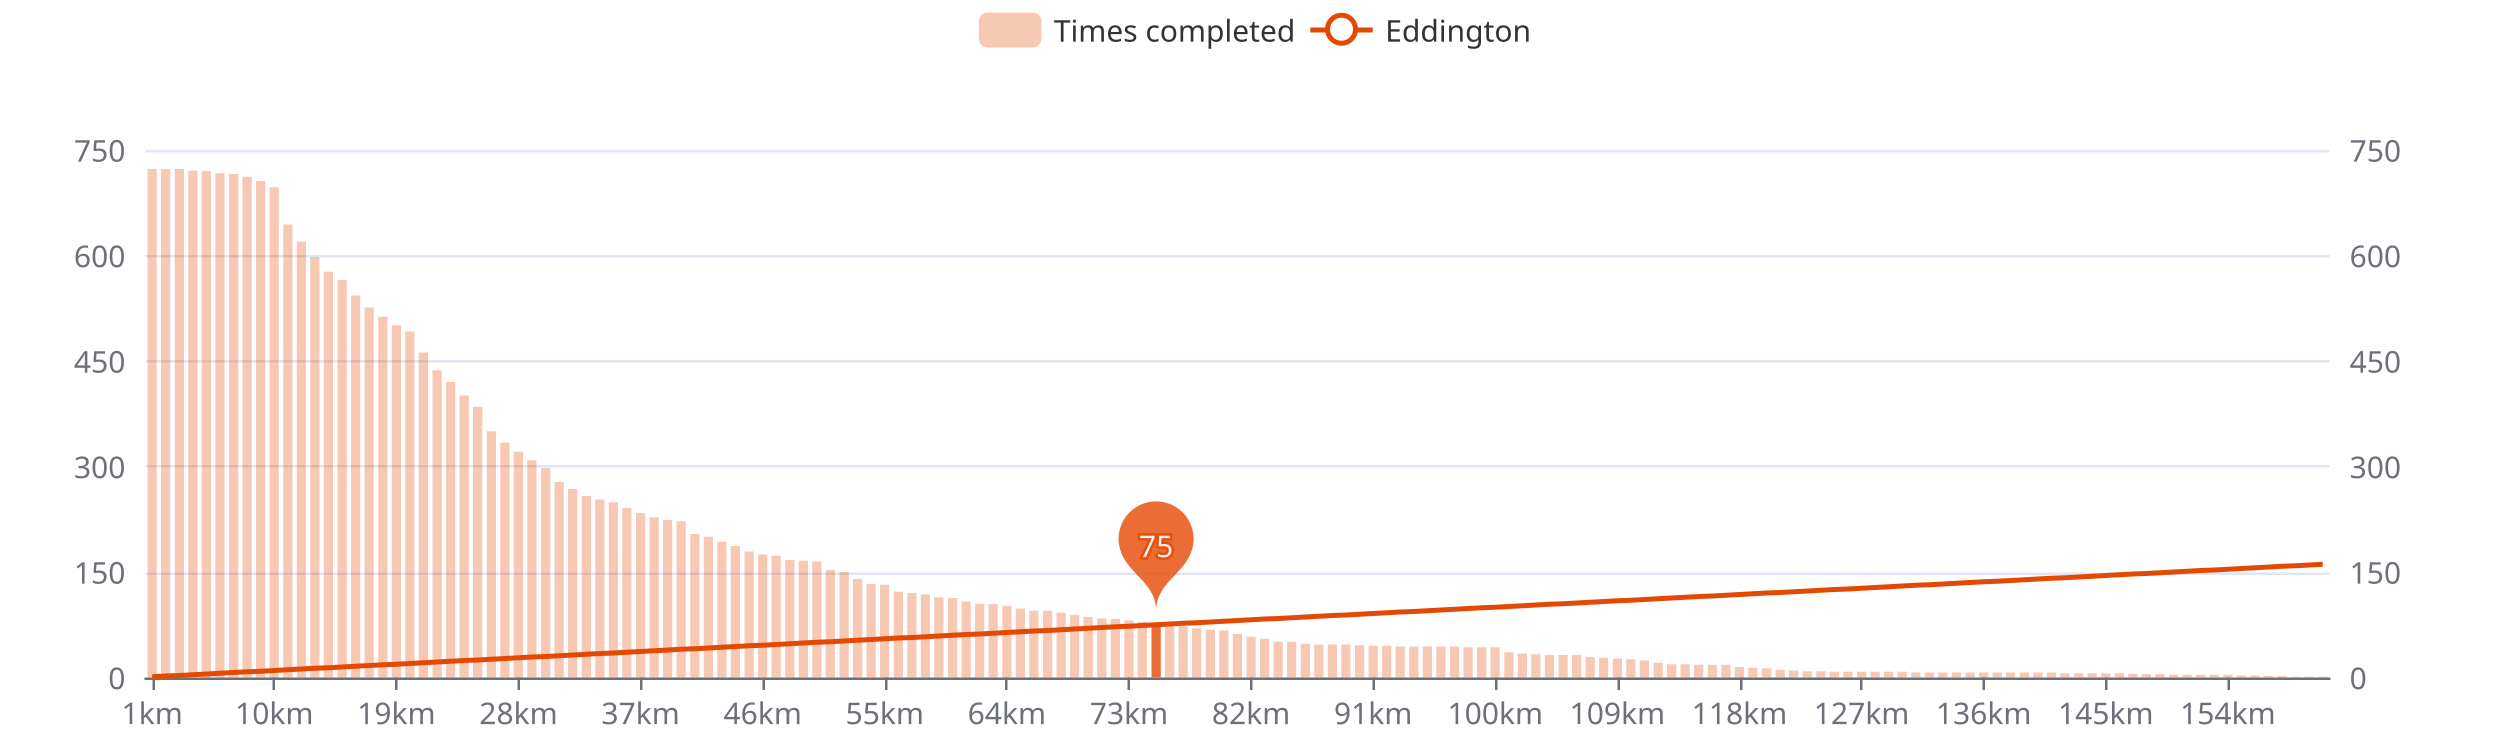
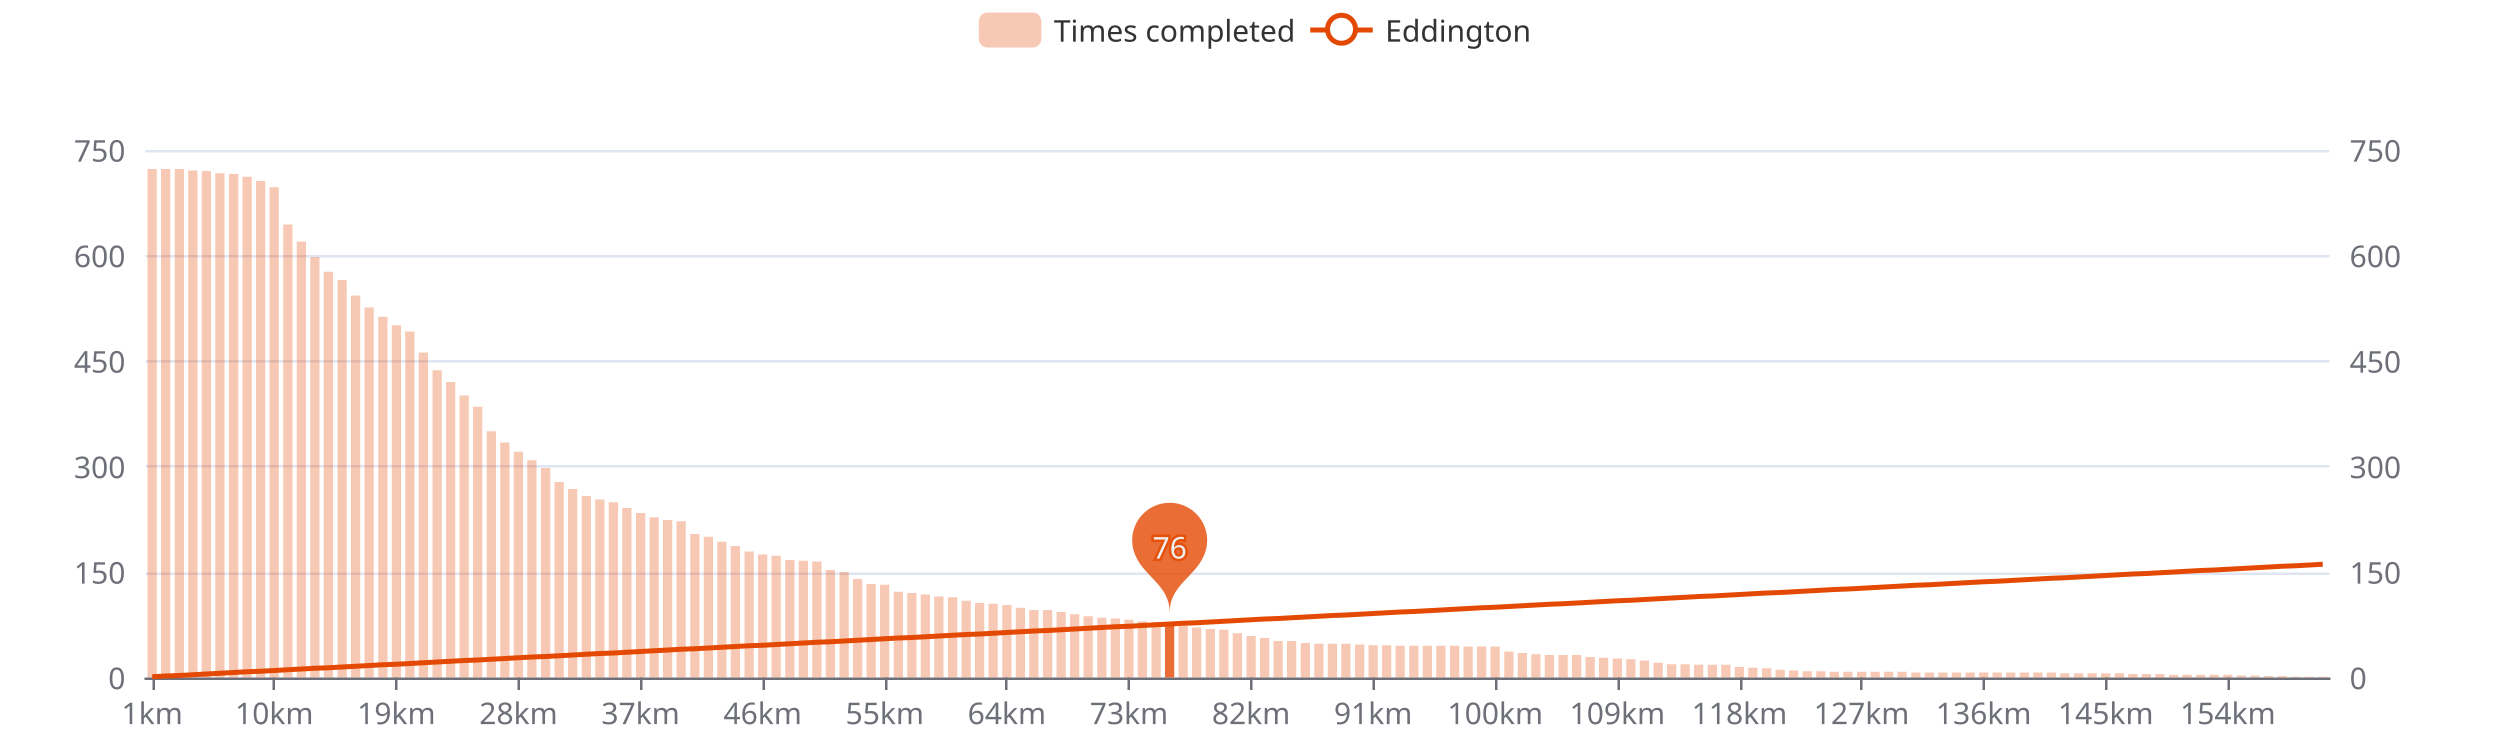
<svg xmlns="http://www.w3.org/2000/svg" width="1000" height="300" version="1.1" baseProfile="full" viewBox="0 0 1000 300">
  <rect width="1000" height="300" x="0" y="0" id="0" fill="#ffffff" />
  <path d="M58.2 271.5L931.8 271.5" fill="none" stroke="#E0E6F1" />
  <path d="M58.2 229.5L931.8 229.5" fill="none" stroke="#E0E6F1" />
  <path d="M58.2 186.5L931.8 186.5" fill="none" stroke="#E0E6F1" />
  <path d="M58.2 144.5L931.8 144.5" fill="none" stroke="#E0E6F1" />
  <path d="M58.2 102.5L931.8 102.5" fill="none" stroke="#E0E6F1" />
  <path d="M58.2 60.5L931.8 60.5" fill="none" stroke="#E0E6F1" />
  <path d="M58.2 271.5L931.8 271.5" fill="none" stroke="#6E7079" stroke-linecap="round" />
  <path d="M61.5 271L61.5 276" fill="none" stroke="#6E7079" />
  <path d="M109.5 271L109.5 276" fill="none" stroke="#6E7079" />
  <path d="M158.5 271L158.5 276" fill="none" stroke="#6E7079" />
  <path d="M207.5 271L207.5 276" fill="none" stroke="#6E7079" />
  <path d="M256.5 271L256.5 276" fill="none" stroke="#6E7079" />
  <path d="M305.5 271L305.5 276" fill="none" stroke="#6E7079" />
  <path d="M354.5 271L354.5 276" fill="none" stroke="#6E7079" />
  <path d="M402.5 271L402.5 276" fill="none" stroke="#6E7079" />
  <path d="M451.5 271L451.5 276" fill="none" stroke="#6E7079" />
  <path d="M500.5 271L500.5 276" fill="none" stroke="#6E7079" />
  <path d="M549.5 271L549.5 276" fill="none" stroke="#6E7079" />
  <path d="M598.5 271L598.5 276" fill="none" stroke="#6E7079" />
  <path d="M647.5 271L647.5 276" fill="none" stroke="#6E7079" />
  <path d="M696.5 271L696.5 276" fill="none" stroke="#6E7079" />
  <path d="M744.5 271L744.5 276" fill="none" stroke="#6E7079" />
  <path d="M793.5 271L793.5 276" fill="none" stroke="#6E7079" />
  <path d="M842.5 271L842.5 276" fill="none" stroke="#6E7079" />
  <path d="M891.5 271L891.5 276" fill="none" stroke="#6E7079" />
  <text dominant-baseline="central" text-anchor="end" style="font-size:12px;font-family:sans-serif;" transform="translate(50.16 271)" fill="#6E7079">0</text>
  <text dominant-baseline="central" text-anchor="end" style="font-size:12px;font-family:sans-serif;" transform="translate(50.16 228.8)" fill="#6E7079">150</text>
  <text dominant-baseline="central" text-anchor="end" style="font-size:12px;font-family:sans-serif;" transform="translate(50.16 186.6)" fill="#6E7079">300</text>
  <text dominant-baseline="central" text-anchor="end" style="font-size:12px;font-family:sans-serif;" transform="translate(50.16 144.4)" fill="#6E7079">450</text>
  <text dominant-baseline="central" text-anchor="end" style="font-size:12px;font-family:sans-serif;" transform="translate(50.16 102.2)" fill="#6E7079">600</text>
  <text dominant-baseline="central" text-anchor="end" style="font-size:12px;font-family:sans-serif;" transform="translate(50.16 60)" fill="#6E7079">750</text>
  <text dominant-baseline="central" text-anchor="start" style="font-size:12px;font-family:sans-serif;" transform="translate(939.84 271)" fill="#6E7079">0</text>
  <text dominant-baseline="central" text-anchor="start" style="font-size:12px;font-family:sans-serif;" transform="translate(939.84 228.8)" fill="#6E7079">150</text>
  <text dominant-baseline="central" text-anchor="start" style="font-size:12px;font-family:sans-serif;" transform="translate(939.84 186.6)" fill="#6E7079">300</text>
  <text dominant-baseline="central" text-anchor="start" style="font-size:12px;font-family:sans-serif;" transform="translate(939.84 144.4)" fill="#6E7079">450</text>
  <text dominant-baseline="central" text-anchor="start" style="font-size:12px;font-family:sans-serif;" transform="translate(939.84 102.2)" fill="#6E7079">600</text>
  <text dominant-baseline="central" text-anchor="start" style="font-size:12px;font-family:sans-serif;" transform="translate(939.84 60)" fill="#6E7079">750</text>
  <text dominant-baseline="central" text-anchor="middle" style="font-size:12px;font-family:sans-serif;" y="6" transform="translate(60.8733 279)" fill="#6E7079">1km</text>
  <text dominant-baseline="central" text-anchor="middle" style="font-size:12px;font-family:sans-serif;" y="6" transform="translate(109.7125 279)" fill="#6E7079">10km</text>
  <text dominant-baseline="central" text-anchor="middle" style="font-size:12px;font-family:sans-serif;" y="6" transform="translate(158.5518 279)" fill="#6E7079">19km</text>
  <text dominant-baseline="central" text-anchor="middle" style="font-size:12px;font-family:sans-serif;" y="6" transform="translate(207.3911 279)" fill="#6E7079">28km</text>
  <text dominant-baseline="central" text-anchor="middle" style="font-size:12px;font-family:sans-serif;" y="6" transform="translate(256.2303 279)" fill="#6E7079">37km</text>
  <text dominant-baseline="central" text-anchor="middle" style="font-size:12px;font-family:sans-serif;" y="6" transform="translate(305.0696 279)" fill="#6E7079">46km</text>
  <text dominant-baseline="central" text-anchor="middle" style="font-size:12px;font-family:sans-serif;" y="6" transform="translate(353.9088 279)" fill="#6E7079">55km</text>
  <text dominant-baseline="central" text-anchor="middle" style="font-size:12px;font-family:sans-serif;" y="6" transform="translate(402.7481 279)" fill="#6E7079">64km</text>
  <text dominant-baseline="central" text-anchor="middle" style="font-size:12px;font-family:sans-serif;" y="6" transform="translate(451.5873 279)" fill="#6E7079">73km</text>
  <text dominant-baseline="central" text-anchor="middle" style="font-size:12px;font-family:sans-serif;" y="6" transform="translate(500.4266 279)" fill="#6E7079">82km</text>
  <text dominant-baseline="central" text-anchor="middle" style="font-size:12px;font-family:sans-serif;" y="6" transform="translate(549.2658 279)" fill="#6E7079">91km</text>
  <text dominant-baseline="central" text-anchor="middle" style="font-size:12px;font-family:sans-serif;" y="6" transform="translate(598.1051 279)" fill="#6E7079">100km</text>
  <text dominant-baseline="central" text-anchor="middle" style="font-size:12px;font-family:sans-serif;" y="6" transform="translate(646.9443 279)" fill="#6E7079">109km</text>
  <text dominant-baseline="central" text-anchor="middle" style="font-size:12px;font-family:sans-serif;" y="6" transform="translate(695.7836 279)" fill="#6E7079">118km</text>
  <text dominant-baseline="central" text-anchor="middle" style="font-size:12px;font-family:sans-serif;" y="6" transform="translate(744.6229 279)" fill="#6E7079">127km</text>
  <text dominant-baseline="central" text-anchor="middle" style="font-size:12px;font-family:sans-serif;" y="6" transform="translate(793.4621 279)" fill="#6E7079">136km</text>
  <text dominant-baseline="central" text-anchor="middle" style="font-size:12px;font-family:sans-serif;" y="6" transform="translate(842.3014 279)" fill="#6E7079">145km</text>
  <text dominant-baseline="central" text-anchor="middle" style="font-size:12px;font-family:sans-serif;" y="6" transform="translate(891.1406 279)" fill="#6E7079">154km</text>
  <path d="M59 271l3.7 0l0 -203.4l-3.7 0Z" fill="rgb(227,73,2)" fill-opacity="0.3" />
  <path d="M64.4 271l3.7 0l0 -203.4l-3.7 0Z" fill="rgb(227,73,2)" fill-opacity="0.3" />
  <path d="M69.9 271l3.7 0l0 -203.4l-3.7 0Z" fill="rgb(227,73,2)" fill-opacity="0.3" />
  <path d="M75.3 271l3.7 0l0 -202.8l-3.7 0Z" fill="rgb(227,73,2)" fill-opacity="0.3" />
  <path d="M80.7 271l3.7 0l0 -202.6l-3.7 0Z" fill="rgb(227,73,2)" fill-opacity="0.3" />
  <path d="M86.1 271l3.7 0l0 -201.7l-3.7 0Z" fill="rgb(227,73,2)" fill-opacity="0.3" />
  <path d="M91.6 271l3.7 0l0 -201.4l-3.7 0Z" fill="rgb(227,73,2)" fill-opacity="0.3" />
  <path d="M97 271l3.7 0l0 -200.3l-3.7 0Z" fill="rgb(227,73,2)" fill-opacity="0.3" />
  <path d="M102.4 271l3.7 0l0 -198.6l-3.7 0Z" fill="rgb(227,73,2)" fill-opacity="0.3" />
  <path d="M107.8 271l3.7 0l0 -196.1l-3.7 0Z" fill="rgb(227,73,2)" fill-opacity="0.3" />
  <path d="M113.3 271l3.7 0l0 -181.2l-3.7 0Z" fill="rgb(227,73,2)" fill-opacity="0.3" />
  <path d="M118.7 271l3.7 0l0 -174.4l-3.7 0Z" fill="rgb(227,73,2)" fill-opacity="0.3" />
  <path d="M124.1 271l3.7 0l0 -168.2l-3.7 0Z" fill="rgb(227,73,2)" fill-opacity="0.3" />
  <path d="M129.5 271l3.7 0l0 -162.3l-3.7 0Z" fill="rgb(227,73,2)" fill-opacity="0.3" />
  <path d="M135 271l3.7 0l0 -159l-3.7 0Z" fill="rgb(227,73,2)" fill-opacity="0.3" />
  <path d="M140.4 271l3.7 0l0 -152.8l-3.7 0Z" fill="rgb(227,73,2)" fill-opacity="0.3" />
  <path d="M145.8 271l3.7 0l0 -148l-3.7 0Z" fill="rgb(227,73,2)" fill-opacity="0.3" />
  <path d="M151.3 271l3.7 0l0 -144.3l-3.7 0Z" fill="rgb(227,73,2)" fill-opacity="0.3" />
  <path d="M156.7 271l3.7 0l0 -140.9l-3.7 0Z" fill="rgb(227,73,2)" fill-opacity="0.3" />
  <path d="M162.1 271l3.7 0l0 -138.4l-3.7 0Z" fill="rgb(227,73,2)" fill-opacity="0.3" />
  <path d="M167.5 271l3.7 0l0 -130l-3.7 0Z" fill="rgb(227,73,2)" fill-opacity="0.3" />
  <path d="M173 271l3.7 0l0 -122.9l-3.7 0Z" fill="rgb(227,73,2)" fill-opacity="0.3" />
  <path d="M178.4 271l3.7 0l0 -118.2l-3.7 0Z" fill="rgb(227,73,2)" fill-opacity="0.3" />
  <path d="M183.8 271l3.7 0l0 -112.8l-3.7 0Z" fill="rgb(227,73,2)" fill-opacity="0.3" />
  <path d="M189.2 271l3.7 0l0 -108.3l-3.7 0Z" fill="rgb(227,73,2)" fill-opacity="0.3" />
  <path d="M194.7 271l3.7 0l0 -98.5l-3.7 0Z" fill="rgb(227,73,2)" fill-opacity="0.3" />
  <path d="M200.1 271l3.7 0l0 -94l-3.7 0Z" fill="rgb(227,73,2)" fill-opacity="0.3" />
  <path d="M205.5 271l3.7 0l0 -90.3l-3.7 0Z" fill="rgb(227,73,2)" fill-opacity="0.3" />
  <path d="M210.9 271l3.7 0l0 -86.9l-3.7 0Z" fill="rgb(227,73,2)" fill-opacity="0.3" />
  <path d="M216.4 271l3.7 0l0 -83.8l-3.7 0Z" fill="rgb(227,73,2)" fill-opacity="0.3" />
  <path d="M221.8 271l3.7 0l0 -78.2l-3.7 0Z" fill="rgb(227,73,2)" fill-opacity="0.3" />
  <path d="M227.2 271l3.7 0l0 -75.4l-3.7 0Z" fill="rgb(227,73,2)" fill-opacity="0.3" />
  <path d="M232.7 271l3.7 0l0 -72.6l-3.7 0Z" fill="rgb(227,73,2)" fill-opacity="0.3" />
  <path d="M238.1 271l3.7 0l0 -71.2l-3.7 0Z" fill="rgb(227,73,2)" fill-opacity="0.3" />
  <path d="M243.5 271l3.7 0l0 -70.1l-3.7 0Z" fill="rgb(227,73,2)" fill-opacity="0.3" />
  <path d="M248.9 271l3.7 0l0 -67.8l-3.7 0Z" fill="rgb(227,73,2)" fill-opacity="0.3" />
  <path d="M254.4 271l3.7 0l0 -65.8l-3.7 0Z" fill="rgb(227,73,2)" fill-opacity="0.3" />
  <path d="M259.8 271l3.7 0l0 -64.1l-3.7 0Z" fill="rgb(227,73,2)" fill-opacity="0.3" />
  <path d="M265.2 271l3.7 0l0 -63l-3.7 0Z" fill="rgb(227,73,2)" fill-opacity="0.3" />
  <path d="M270.6 271l3.7 0l0 -62.5l-3.7 0Z" fill="rgb(227,73,2)" fill-opacity="0.3" />
  <path d="M276.1 271l3.7 0l0 -57.4l-3.7 0Z" fill="rgb(227,73,2)" fill-opacity="0.3" />
  <path d="M281.5 271l3.7 0l0 -56.3l-3.7 0Z" fill="rgb(227,73,2)" fill-opacity="0.3" />
  <path d="M286.9 271l3.7 0l0 -54.3l-3.7 0Z" fill="rgb(227,73,2)" fill-opacity="0.3" />
  <path d="M292.3 271l3.7 0l0 -52.6l-3.7 0Z" fill="rgb(227,73,2)" fill-opacity="0.3" />
  <path d="M297.8 271l3.7 0l0 -50.4l-3.7 0Z" fill="rgb(227,73,2)" fill-opacity="0.3" />
  <path d="M303.2 271l3.7 0l0 -49.2l-3.7 0Z" fill="rgb(227,73,2)" fill-opacity="0.3" />
  <path d="M308.6 271l3.7 0l0 -48.7l-3.7 0Z" fill="rgb(227,73,2)" fill-opacity="0.3" />
  <path d="M314.1 271l3.7 0l0 -47l-3.7 0Z" fill="rgb(227,73,2)" fill-opacity="0.3" />
  <path d="M319.5 271l3.7 0l0 -46.7l-3.7 0Z" fill="rgb(227,73,2)" fill-opacity="0.3" />
  <path d="M324.9 271l3.7 0l0 -46.4l-3.7 0Z" fill="rgb(227,73,2)" fill-opacity="0.3" />
  <path d="M330.3 271l3.7 0l0 -43l-3.7 0Z" fill="rgb(227,73,2)" fill-opacity="0.3" />
  <path d="M335.8 271l3.7 0l0 -42.2l-3.7 0Z" fill="rgb(227,73,2)" fill-opacity="0.3" />
  <path d="M341.2 271l3.7 0l0 -39.4l-3.7 0Z" fill="rgb(227,73,2)" fill-opacity="0.3" />
  <path d="M346.6 271l3.7 0l0 -37.4l-3.7 0Z" fill="rgb(227,73,2)" fill-opacity="0.3" />
  <path d="M352 271l3.7 0l0 -37.1l-3.7 0Z" fill="rgb(227,73,2)" fill-opacity="0.3" />
  <path d="M357.5 271l3.7 0l0 -34.3l-3.7 0Z" fill="rgb(227,73,2)" fill-opacity="0.3" />
  <path d="M362.9 271l3.7 0l0 -33.8l-3.7 0Z" fill="rgb(227,73,2)" fill-opacity="0.3" />
  <path d="M368.3 271l3.7 0l0 -33.2l-3.7 0Z" fill="rgb(227,73,2)" fill-opacity="0.3" />
-   <path d="M373.7 271l3.7 0l0 -32.1l-3.7 0Z" fill="rgb(227,73,2)" fill-opacity="0.3" />
-   <path d="M379.2 271l3.7 0l0 -31.8l-3.7 0Z" fill="rgb(227,73,2)" fill-opacity="0.3" />
-   <path d="M384.6 271l3.7 0l0 -30.4l-3.7 0Z" fill="rgb(227,73,2)" fill-opacity="0.3" />
-   <path d="M390 271l3.7 0l0 -29.5l-3.7 0Z" fill="rgb(227,73,2)" fill-opacity="0.3" />
-   <path d="M395.4 271l3.7 0l0 -29.3l-3.7 0Z" fill="rgb(227,73,2)" fill-opacity="0.3" />
-   <path d="M400.9 271l3.7 0l0 -28.7l-3.7 0Z" fill="rgb(227,73,2)" fill-opacity="0.3" />
-   <path d="M406.3 271l3.7 0l0 -27.6l-3.7 0Z" fill="rgb(227,73,2)" fill-opacity="0.3" />
-   <path d="M411.7 271l3.7 0l0 -26.7l-3.7 0Z" fill="rgb(227,73,2)" fill-opacity="0.3" />
-   <path d="M417.2 271l3.7 0l0 -26.7l-3.7 0Z" fill="rgb(227,73,2)" fill-opacity="0.3" />
-   <path d="M422.6 271l3.7 0l0 -25.9l-3.7 0Z" fill="rgb(227,73,2)" fill-opacity="0.3" />
-   <path d="M428 271l3.7 0l0 -25l-3.7 0Z" fill="rgb(227,73,2)" fill-opacity="0.3" />
-   <path d="M433.4 271l3.7 0l0 -24.2l-3.7 0Z" fill="rgb(227,73,2)" fill-opacity="0.3" />
-   <path d="M438.9 271l3.7 0l0 -23.6l-3.7 0Z" fill="rgb(227,73,2)" fill-opacity="0.3" />
-   <path d="M444.3 271l3.7 0l0 -23.4l-3.7 0Z" fill="rgb(227,73,2)" fill-opacity="0.3" />
-   <path d="M449.7 271l3.7 0l0 -22.8l-3.7 0Z" fill="rgb(227,73,2)" fill-opacity="0.3" />
-   <path d="M455.1 271l3.7 0l0 -22.2l-3.7 0Z" fill="rgb(227,73,2)" fill-opacity="0.3" />
-   <path d="M460.6 271l3.7 0l0 -21.9l-3.7 0Z" fill="rgb(227,73,2)" fill-opacity="0.8" />
-   <path d="M466 271l3.7 0l0 -21.1l-3.7 0Z" fill="rgb(227,73,2)" fill-opacity="0.3" />
-   <path d="M471.4 271l3.7 0l0 -20.5l-3.7 0Z" fill="rgb(227,73,2)" fill-opacity="0.3" />
-   <path d="M476.8 271l3.7 0l0 -19.7l-3.7 0Z" fill="rgb(227,73,2)" fill-opacity="0.3" />
-   <path d="M482.3 271l3.7 0l0 -19.1l-3.7 0Z" fill="rgb(227,73,2)" fill-opacity="0.3" />
-   <path d="M487.7 271l3.7 0l0 -18.8l-3.7 0Z" fill="rgb(227,73,2)" fill-opacity="0.3" />
-   <path d="M493.1 271l3.7 0l0 -17.4l-3.7 0Z" fill="rgb(227,73,2)" fill-opacity="0.3" />
-   <path d="M498.6 271l3.7 0l0 -16.3l-3.7 0Z" fill="rgb(227,73,2)" fill-opacity="0.3" />
-   <path d="M504 271l3.7 0l0 -15.5l-3.7 0Z" fill="rgb(227,73,2)" fill-opacity="0.3" />
-   <path d="M509.4 271l3.7 0l0 -14.3l-3.7 0Z" fill="rgb(227,73,2)" fill-opacity="0.3" />
-   <path d="M514.8 271l3.7 0l0 -14.3l-3.7 0Z" fill="rgb(227,73,2)" fill-opacity="0.3" />
-   <path d="M520.3 271l3.7 0l0 -13.5l-3.7 0Z" fill="rgb(227,73,2)" fill-opacity="0.3" />
-   <path d="M525.7 271l3.7 0l0 -13.2l-3.7 0Z" fill="rgb(227,73,2)" fill-opacity="0.3" />
-   <path d="M531.1 271l3.7 0l0 -13.2l-3.7 0Z" fill="rgb(227,73,2)" fill-opacity="0.3" />
-   <path d="M536.5 271l3.7 0l0 -13.2l-3.7 0Z" fill="rgb(227,73,2)" fill-opacity="0.3" />
-   <path d="M542 271l3.7 0l0 -12.9l-3.7 0Z" fill="rgb(227,73,2)" fill-opacity="0.3" />
-   <path d="M547.4 271l3.7 0l0 -12.7l-3.7 0Z" fill="rgb(227,73,2)" fill-opacity="0.3" />
-   <path d="M552.8 271l3.7 0l0 -12.7l-3.7 0Z" fill="rgb(227,73,2)" fill-opacity="0.3" />
-   <path d="M558.2 271l3.7 0l0 -12.4l-3.7 0Z" fill="rgb(227,73,2)" fill-opacity="0.3" />
-   <path d="M563.7 271l3.7 0l0 -12.4l-3.7 0Z" fill="rgb(227,73,2)" fill-opacity="0.3" />
-   <path d="M569.1 271l3.7 0l0 -12.4l-3.7 0Z" fill="rgb(227,73,2)" fill-opacity="0.3" />
-   <path d="M574.5 271l3.7 0l0 -12.4l-3.7 0Z" fill="rgb(227,73,2)" fill-opacity="0.3" />
-   <path d="M580 271l3.7 0l0 -12.4l-3.7 0Z" fill="rgb(227,73,2)" fill-opacity="0.3" />
-   <path d="M585.4 271l3.7 0l0 -12.1l-3.7 0Z" fill="rgb(227,73,2)" fill-opacity="0.3" />
-   <path d="M590.8 271l3.7 0l0 -12.1l-3.7 0Z" fill="rgb(227,73,2)" fill-opacity="0.3" />
-   <path d="M596.2 271l3.7 0l0 -12.1l-3.7 0Z" fill="rgb(227,73,2)" fill-opacity="0.3" />
-   <path d="M601.7 271l3.7 0l0 -10.1l-3.7 0Z" fill="rgb(227,73,2)" fill-opacity="0.3" />
-   <path d="M607.1 271l3.7 0l0 -9.6l-3.7 0Z" fill="rgb(227,73,2)" fill-opacity="0.3" />
+   <path d="M373.7 271l3.7 0l0 -32.4l-3.7 0Z" fill="rgb(227,73,2)" fill-opacity="0.3" />
+   <path d="M379.2 271l3.7 0l0 -32.1l-3.7 0Z" fill="rgb(227,73,2)" fill-opacity="0.3" />
+   <path d="M384.6 271l3.7 0l0 -30.7l-3.7 0Z" fill="rgb(227,73,2)" fill-opacity="0.3" />
+   <path d="M390 271l3.7 0l0 -29.8l-3.7 0Z" fill="rgb(227,73,2)" fill-opacity="0.3" />
+   <path d="M395.4 271l3.7 0l0 -29.5l-3.7 0Z" fill="rgb(227,73,2)" fill-opacity="0.3" />
+   <path d="M400.9 271l3.7 0l0 -29l-3.7 0Z" fill="rgb(227,73,2)" fill-opacity="0.3" />
+   <path d="M406.3 271l3.7 0l0 -27.9l-3.7 0Z" fill="rgb(227,73,2)" fill-opacity="0.3" />
+   <path d="M411.7 271l3.7 0l0 -27l-3.7 0Z" fill="rgb(227,73,2)" fill-opacity="0.3" />
+   <path d="M417.2 271l3.7 0l0 -27l-3.7 0Z" fill="rgb(227,73,2)" fill-opacity="0.3" />
+   <path d="M422.6 271l3.7 0l0 -26.2l-3.7 0Z" fill="rgb(227,73,2)" fill-opacity="0.3" />
+   <path d="M428 271l3.7 0l0 -25.3l-3.7 0Z" fill="rgb(227,73,2)" fill-opacity="0.3" />
+   <path d="M433.4 271l3.7 0l0 -24.5l-3.7 0Z" fill="rgb(227,73,2)" fill-opacity="0.3" />
+   <path d="M438.9 271l3.7 0l0 -23.9l-3.7 0Z" fill="rgb(227,73,2)" fill-opacity="0.3" />
+   <path d="M444.3 271l3.7 0l0 -23.6l-3.7 0Z" fill="rgb(227,73,2)" fill-opacity="0.3" />
+   <path d="M449.7 271l3.7 0l0 -23.1l-3.7 0Z" fill="rgb(227,73,2)" fill-opacity="0.3" />
+   <path d="M455.1 271l3.7 0l0 -22.5l-3.7 0Z" fill="rgb(227,73,2)" fill-opacity="0.3" />
+   <path d="M460.6 271l3.7 0l0 -22.2l-3.7 0Z" fill="rgb(227,73,2)" fill-opacity="0.3" />
+   <path d="M466 271l3.7 0l0 -21.4l-3.7 0Z" fill="rgb(227,73,2)" fill-opacity="0.8" />
+   <path d="M471.4 271l3.7 0l0 -20.8l-3.7 0Z" fill="rgb(227,73,2)" fill-opacity="0.3" />
+   <path d="M476.8 271l3.7 0l0 -20l-3.7 0Z" fill="rgb(227,73,2)" fill-opacity="0.3" />
+   <path d="M482.3 271l3.7 0l0 -19.4l-3.7 0Z" fill="rgb(227,73,2)" fill-opacity="0.3" />
+   <path d="M487.7 271l3.7 0l0 -19.1l-3.7 0Z" fill="rgb(227,73,2)" fill-opacity="0.3" />
+   <path d="M493.1 271l3.7 0l0 -17.7l-3.7 0Z" fill="rgb(227,73,2)" fill-opacity="0.3" />
+   <path d="M498.6 271l3.7 0l0 -16.6l-3.7 0Z" fill="rgb(227,73,2)" fill-opacity="0.3" />
+   <path d="M504 271l3.7 0l0 -15.8l-3.7 0Z" fill="rgb(227,73,2)" fill-opacity="0.3" />
+   <path d="M509.4 271l3.7 0l0 -14.6l-3.7 0Z" fill="rgb(227,73,2)" fill-opacity="0.3" />
+   <path d="M514.8 271l3.7 0l0 -14.6l-3.7 0Z" fill="rgb(227,73,2)" fill-opacity="0.3" />
+   <path d="M520.3 271l3.7 0l0 -13.8l-3.7 0Z" fill="rgb(227,73,2)" fill-opacity="0.3" />
+   <path d="M525.7 271l3.7 0l0 -13.5l-3.7 0Z" fill="rgb(227,73,2)" fill-opacity="0.3" />
+   <path d="M531.1 271l3.7 0l0 -13.5l-3.7 0Z" fill="rgb(227,73,2)" fill-opacity="0.3" />
+   <path d="M536.5 271l3.7 0l0 -13.5l-3.7 0Z" fill="rgb(227,73,2)" fill-opacity="0.3" />
+   <path d="M542 271l3.7 0l0 -13.2l-3.7 0Z" fill="rgb(227,73,2)" fill-opacity="0.3" />
+   <path d="M547.4 271l3.7 0l0 -12.9l-3.7 0Z" fill="rgb(227,73,2)" fill-opacity="0.3" />
+   <path d="M552.8 271l3.7 0l0 -12.9l-3.7 0Z" fill="rgb(227,73,2)" fill-opacity="0.3" />
+   <path d="M558.2 271l3.7 0l0 -12.7l-3.7 0Z" fill="rgb(227,73,2)" fill-opacity="0.3" />
+   <path d="M563.7 271l3.7 0l0 -12.7l-3.7 0Z" fill="rgb(227,73,2)" fill-opacity="0.3" />
+   <path d="M569.1 271l3.7 0l0 -12.7l-3.7 0Z" fill="rgb(227,73,2)" fill-opacity="0.3" />
+   <path d="M574.5 271l3.7 0l0 -12.7l-3.7 0Z" fill="rgb(227,73,2)" fill-opacity="0.3" />
+   <path d="M580 271l3.7 0l0 -12.7l-3.7 0Z" fill="rgb(227,73,2)" fill-opacity="0.3" />
+   <path d="M585.4 271l3.7 0l0 -12.4l-3.7 0Z" fill="rgb(227,73,2)" fill-opacity="0.3" />
+   <path d="M590.8 271l3.7 0l0 -12.4l-3.7 0Z" fill="rgb(227,73,2)" fill-opacity="0.3" />
+   <path d="M596.2 271l3.7 0l0 -12.4l-3.7 0Z" fill="rgb(227,73,2)" fill-opacity="0.3" />
+   <path d="M601.7 271l3.7 0l0 -10.4l-3.7 0Z" fill="rgb(227,73,2)" fill-opacity="0.3" />
+   <path d="M607.1 271l3.7 0l0 -9.8l-3.7 0Z" fill="rgb(227,73,2)" fill-opacity="0.3" />
  <path d="M612.5 271l3.7 0l0 -9.3l-3.7 0Z" fill="rgb(227,73,2)" fill-opacity="0.3" />
  <path d="M617.9 271l3.7 0l0 -9l-3.7 0Z" fill="rgb(227,73,2)" fill-opacity="0.3" />
  <path d="M623.4 271l3.7 0l0 -9l-3.7 0Z" fill="rgb(227,73,2)" fill-opacity="0.3" />
  <path d="M628.8 271l3.7 0l0 -9l-3.7 0Z" fill="rgb(227,73,2)" fill-opacity="0.3" />
  <path d="M634.2 271l3.7 0l0 -8.2l-3.7 0Z" fill="rgb(227,73,2)" fill-opacity="0.3" />
  <path d="M639.6 271l3.7 0l0 -7.9l-3.7 0Z" fill="rgb(227,73,2)" fill-opacity="0.3" />
  <path d="M645.1 271l3.7 0l0 -7.6l-3.7 0Z" fill="rgb(227,73,2)" fill-opacity="0.3" />
  <path d="M650.5 271l3.7 0l0 -7.3l-3.7 0Z" fill="rgb(227,73,2)" fill-opacity="0.3" />
  <path d="M655.9 271l3.7 0l0 -6.8l-3.7 0Z" fill="rgb(227,73,2)" fill-opacity="0.3" />
  <path d="M661.4 271l3.7 0l0 -5.9l-3.7 0Z" fill="rgb(227,73,2)" fill-opacity="0.3" />
  <path d="M666.8 271l3.7 0l0 -5.3l-3.7 0Z" fill="rgb(227,73,2)" fill-opacity="0.3" />
  <path d="M672.2 271l3.7 0l0 -5.3l-3.7 0Z" fill="rgb(227,73,2)" fill-opacity="0.3" />
  <path d="M677.6 271l3.7 0l0 -5.1l-3.7 0Z" fill="rgb(227,73,2)" fill-opacity="0.3" />
  <path d="M683.1 271l3.7 0l0 -5.1l-3.7 0Z" fill="rgb(227,73,2)" fill-opacity="0.3" />
  <path d="M688.5 271l3.7 0l0 -5.1l-3.7 0Z" fill="rgb(227,73,2)" fill-opacity="0.3" />
  <path d="M693.9 271l3.7 0l0 -4.2l-3.7 0Z" fill="rgb(227,73,2)" fill-opacity="0.3" />
  <path d="M699.3 271l3.7 0l0 -3.9l-3.7 0Z" fill="rgb(227,73,2)" fill-opacity="0.3" />
  <path d="M704.8 271l3.7 0l0 -3.7l-3.7 0Z" fill="rgb(227,73,2)" fill-opacity="0.3" />
  <path d="M710.2 271l3.7 0l0 -3.1l-3.7 0Z" fill="rgb(227,73,2)" fill-opacity="0.3" />
  <path d="M715.6 271l3.7 0l0 -2.8l-3.7 0Z" fill="rgb(227,73,2)" fill-opacity="0.3" />
  <path d="M721 271l3.7 0l0 -2.5l-3.7 0Z" fill="rgb(227,73,2)" fill-opacity="0.3" />
  <path d="M726.5 271l3.7 0l0 -2.5l-3.7 0Z" fill="rgb(227,73,2)" fill-opacity="0.3" />
  <path d="M731.9 271l3.7 0l0 -2.3l-3.7 0Z" fill="rgb(227,73,2)" fill-opacity="0.3" />
  <path d="M737.3 271l3.7 0l0 -2.3l-3.7 0Z" fill="rgb(227,73,2)" fill-opacity="0.3" />
  <path d="M742.8 271l3.7 0l0 -2.3l-3.7 0Z" fill="rgb(227,73,2)" fill-opacity="0.3" />
  <path d="M748.2 271l3.7 0l0 -2.3l-3.7 0Z" fill="rgb(227,73,2)" fill-opacity="0.3" />
  <path d="M753.6 271l3.7 0l0 -2.3l-3.7 0Z" fill="rgb(227,73,2)" fill-opacity="0.3" />
  <path d="M759 271l3.7 0l0 -2.3l-3.7 0Z" fill="rgb(227,73,2)" fill-opacity="0.3" />
  <path d="M764.5 271l3.7 0l0 -2l-3.7 0Z" fill="rgb(227,73,2)" fill-opacity="0.3" />
  <path d="M769.9 271l3.7 0l0 -2l-3.7 0Z" fill="rgb(227,73,2)" fill-opacity="0.3" />
  <path d="M775.3 271l3.7 0l0 -2l-3.7 0Z" fill="rgb(227,73,2)" fill-opacity="0.3" />
  <path d="M780.7 271l3.7 0l0 -2l-3.7 0Z" fill="rgb(227,73,2)" fill-opacity="0.3" />
  <path d="M786.2 271l3.7 0l0 -2l-3.7 0Z" fill="rgb(227,73,2)" fill-opacity="0.3" />
  <path d="M791.6 271l3.7 0l0 -2l-3.7 0Z" fill="rgb(227,73,2)" fill-opacity="0.3" />
  <path d="M797 271l3.7 0l0 -2l-3.7 0Z" fill="rgb(227,73,2)" fill-opacity="0.3" />
  <path d="M802.4 271l3.7 0l0 -2l-3.7 0Z" fill="rgb(227,73,2)" fill-opacity="0.3" />
  <path d="M807.9 271l3.7 0l0 -2l-3.7 0Z" fill="rgb(227,73,2)" fill-opacity="0.3" />
  <path d="M813.3 271l3.7 0l0 -2l-3.7 0Z" fill="rgb(227,73,2)" fill-opacity="0.3" />
  <path d="M818.7 271l3.7 0l0 -2l-3.7 0Z" fill="rgb(227,73,2)" fill-opacity="0.3" />
  <path d="M824.1 271l3.7 0l0 -1.7l-3.7 0Z" fill="rgb(227,73,2)" fill-opacity="0.3" />
  <path d="M829.6 271l3.7 0l0 -1.7l-3.7 0Z" fill="rgb(227,73,2)" fill-opacity="0.3" />
  <path d="M835 271l3.7 0l0 -1.7l-3.7 0Z" fill="rgb(227,73,2)" fill-opacity="0.3" />
  <path d="M840.4 271l3.7 0l0 -1.7l-3.7 0Z" fill="rgb(227,73,2)" fill-opacity="0.3" />
  <path d="M845.9 271l3.7 0l0 -1.7l-3.7 0Z" fill="rgb(227,73,2)" fill-opacity="0.3" />
  <path d="M851.3 271l3.7 0l0 -1.4l-3.7 0Z" fill="rgb(227,73,2)" fill-opacity="0.3" />
  <path d="M856.7 271l3.7 0l0 -1.4l-3.7 0Z" fill="rgb(227,73,2)" fill-opacity="0.3" />
  <path d="M862.1 271l3.7 0l0 -1.4l-3.7 0Z" fill="rgb(227,73,2)" fill-opacity="0.3" />
  <path d="M867.6 271l3.7 0l0 -1.1l-3.7 0Z" fill="rgb(227,73,2)" fill-opacity="0.3" />
  <path d="M873 271l3.7 0l0 -1.1l-3.7 0Z" fill="rgb(227,73,2)" fill-opacity="0.3" />
  <path d="M878.4 271l3.7 0l0 -1.1l-3.7 0Z" fill="rgb(227,73,2)" fill-opacity="0.3" />
  <path d="M883.8 271l3.7 0l0 -1.1l-3.7 0Z" fill="rgb(227,73,2)" fill-opacity="0.3" />
  <path d="M889.3 271l3.7 0l0 -1.1l-3.7 0Z" fill="rgb(227,73,2)" fill-opacity="0.3" />
  <path d="M894.7 271l3.7 0l0 -0.8l-3.7 0Z" fill="rgb(227,73,2)" fill-opacity="0.3" />
  <path d="M900.1 271l3.7 0l0 -0.8l-3.7 0Z" fill="rgb(227,73,2)" fill-opacity="0.3" />
  <path d="M905.5 271l3.7 0l0 -0.6l-3.7 0Z" fill="rgb(227,73,2)" fill-opacity="0.3" />
  <path d="M911 271l3.7 0l0 -0.6l-3.7 0Z" fill="rgb(227,73,2)" fill-opacity="0.3" />
  <path d="M916.4 271l3.7 0l0 -0.3l-3.7 0Z" fill="rgb(227,73,2)" fill-opacity="0.3" />
  <path d="M921.8 271l3.7 0l0 -0.3l-3.7 0Z" fill="rgb(227,73,2)" fill-opacity="0.3" />
  <path d="M927.3 271l3.7 0l0 -0.3l-3.7 0Z" fill="rgb(227,73,2)" fill-opacity="0.3" />
  <path d="M-5 -5l226.9 0l0 24l-226.9 0Z" transform="translate(391.54 5)" fill="rgb(0,0,0)" fill-opacity="0" stroke="#ccc" stroke-width="0" />
  <path d="M3.5 0L21.5 0A3.5 3.5 0 0 1 25 3.5L25 10.5A3.5 3.5 0 0 1 21.5 14L3.5 14A3.5 3.5 0 0 1 0 10.5L0 3.5A3.5 3.5 0 0 1 3.5 0" transform="translate(391.54 5)" fill="rgb(227,73,2)" fill-opacity="0.3" />
  <text dominant-baseline="central" text-anchor="start" style="font-size:12px;font-family:sans-serif;" xml:space="preserve" x="30" y="7" transform="translate(391.54 5)" fill="#333">Times completed</text>
  <path d="M0 7L25 7" transform="translate(524.1 5)" fill="#000" stroke="#E34902" stroke-width="2" stroke-linecap="butt" stroke-miterlimit="10" />
  <path d="M18.1 7A5.6 5.6 0 1 1 18.1 6.4A5.6 5.6 0 0 1 18.1 7" transform="translate(524.1 5)" fill="#fff" stroke="#E34902" stroke-width="2" stroke-linecap="butt" stroke-miterlimit="10" />
  <text dominant-baseline="central" text-anchor="start" style="font-size:12px;font-family:sans-serif;" x="30" y="7" transform="translate(524.1 5)" fill="#333">Eddington</text>
-   <path d="M-0.54 -0.89A0.6 0.6 0 1 1 0.54 -0.89C0.39 -0.56 0 -0.42 0 0C0 -0.42 -0.39 -0.56 -0.54 -0.89Z" transform="matrix(25,0,0,25,462.4405,244.3373)" fill="rgb(227,73,2)" fill-opacity="0.8" />
-   <text dominant-baseline="central" text-anchor="middle" style="font-size:12px;font-family:sans-serif;" transform="translate(462.4405 218.1945)" fill="#eee" stroke="rgb(227,73,2)" stroke-width="2" paint-order="stroke" stroke-opacity="0.8" stroke-miterlimit="2">75</text>
+   <path d="M-0.54 -0.89A0.6 0.6 0 1 1 0.54 -0.89C0.39 -0.56 0 -0.42 0 0C0 -0.42 -0.39 -0.56 -0.54 -0.89Z" transform="matrix(25,0,0,25,467.8671,244.9)" fill="rgb(227,73,2)" fill-opacity="0.8" />
+   <text dominant-baseline="central" text-anchor="middle" style="font-size:12px;font-family:sans-serif;" transform="translate(467.8671 218.7571)" fill="#eee" stroke="rgb(227,73,2)" stroke-width="2" paint-order="stroke" stroke-opacity="0.8" stroke-miterlimit="2">76</text>
  <g clip-path="url(#zr0-c0)">
    <path d="M60.9 270.7L66.3 270.4L71.7 270.2L77.2 269.9L82.6 269.6L88 269.3L93.4 269L98.9 268.7L104.3 268.5L109.7 268.2L115.1 267.9L120.6 267.6L126 267.3L131.4 267.1L136.8 266.8L142.3 266.5L147.7 266.2L153.1 265.9L158.6 265.7L164 265.4L169.4 265.1L174.8 264.8L180.3 264.5L185.7 264.2L191.1 264L196.5 263.7L202 263.4L207.4 263.1L212.8 262.8L218.2 262.6L223.7 262.3L229.1 262L234.5 261.7L240 261.4L245.4 261.2L250.8 260.9L256.2 260.6L261.7 260.3L267.1 260L272.5 259.7L277.9 259.5L283.4 259.2L288.8 258.9L294.2 258.6L299.6 258.3L305.1 258.1L310.5 257.8L315.9 257.5L321.3 257.2L326.8 256.9L332.2 256.7L337.6 256.4L343.1 256.1L348.5 255.8L353.9 255.5L359.3 255.2L364.8 255L370.2 254.7L375.6 254.4L381 254.1L386.5 253.8L391.9 253.6L397.3 253.3L402.7 253L408.2 252.7L413.6 252.4L419 252.2L424.5 251.9L429.9 251.6L435.3 251.3L440.7 251L446.2 250.7L451.6 250.5L457 250.2L462.4 249.9L467.9 249.6L473.3 249.3L478.7 249.1L484.1 248.8L489.6 248.5L495 248.2L500.4 247.9L505.9 247.6L511.3 247.4L516.7 247.1L522.1 246.8L527.6 246.5L533 246.2L538.4 246L543.8 245.7L549.3 245.4L554.7 245.1L560.1 244.8L565.5 244.6L571 244.3L576.4 244L581.8 243.7L587.3 243.4L592.7 243.1L598.1 242.9L603.5 242.6L609 242.3L614.4 242L619.8 241.7L625.2 241.5L630.7 241.2L636.1 240.9L641.5 240.6L646.9 240.3L652.4 240.1L657.8 239.8L663.2 239.5L668.7 239.2L674.1 238.9L679.5 238.6L684.9 238.4L690.4 238.1L695.8 237.8L701.2 237.5L706.6 237.2L712.1 237L717.5 236.7L722.9 236.4L728.3 236.1L733.8 235.8L739.2 235.6L744.6 235.3L750 235L755.5 234.7L760.9 234.4L766.3 234.1L771.8 233.9L777.2 233.6L782.6 233.3L788 233L793.5 232.7L798.9 232.5L804.3 232.2L809.7 231.9L815.2 231.6L820.6 231.3L826 231.1L831.4 230.8L836.9 230.5L842.3 230.2L847.7 229.9L853.2 229.6L858.6 229.4L864 229.1L869.4 228.8L874.9 228.5L880.3 228.2L885.7 228L891.1 227.7L896.6 227.4L902 227.1L907.4 226.8L912.8 226.5L918.3 226.3L923.7 226L929.1 225.7" fill="none" stroke="#E34902" stroke-width="2" stroke-linejoin="bevel" />
  </g>
  <defs>
    <clipPath id="zr0-c0">
      <path d="M57 59l876 0l0 213l-876 0Z" fill="#000" />
    </clipPath>
  </defs>
</svg>
